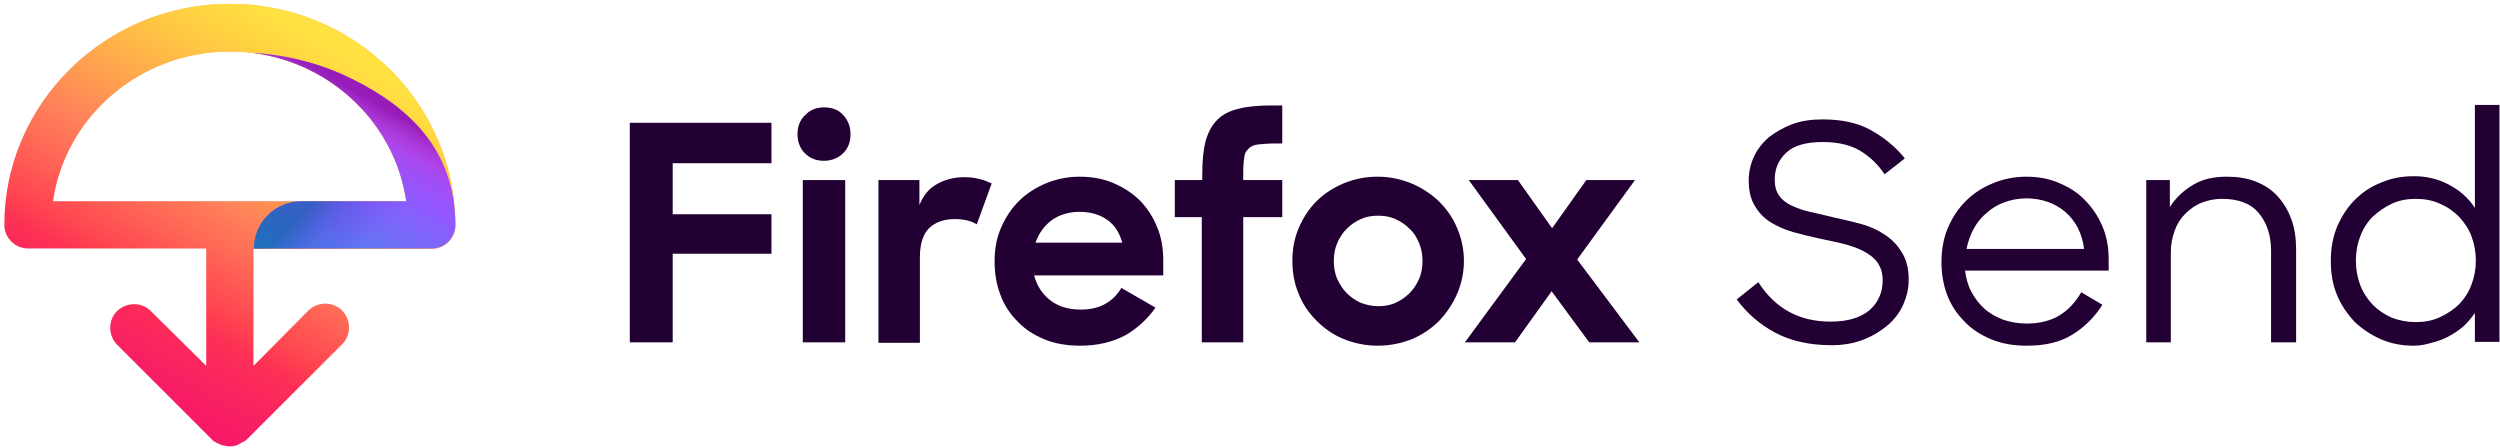
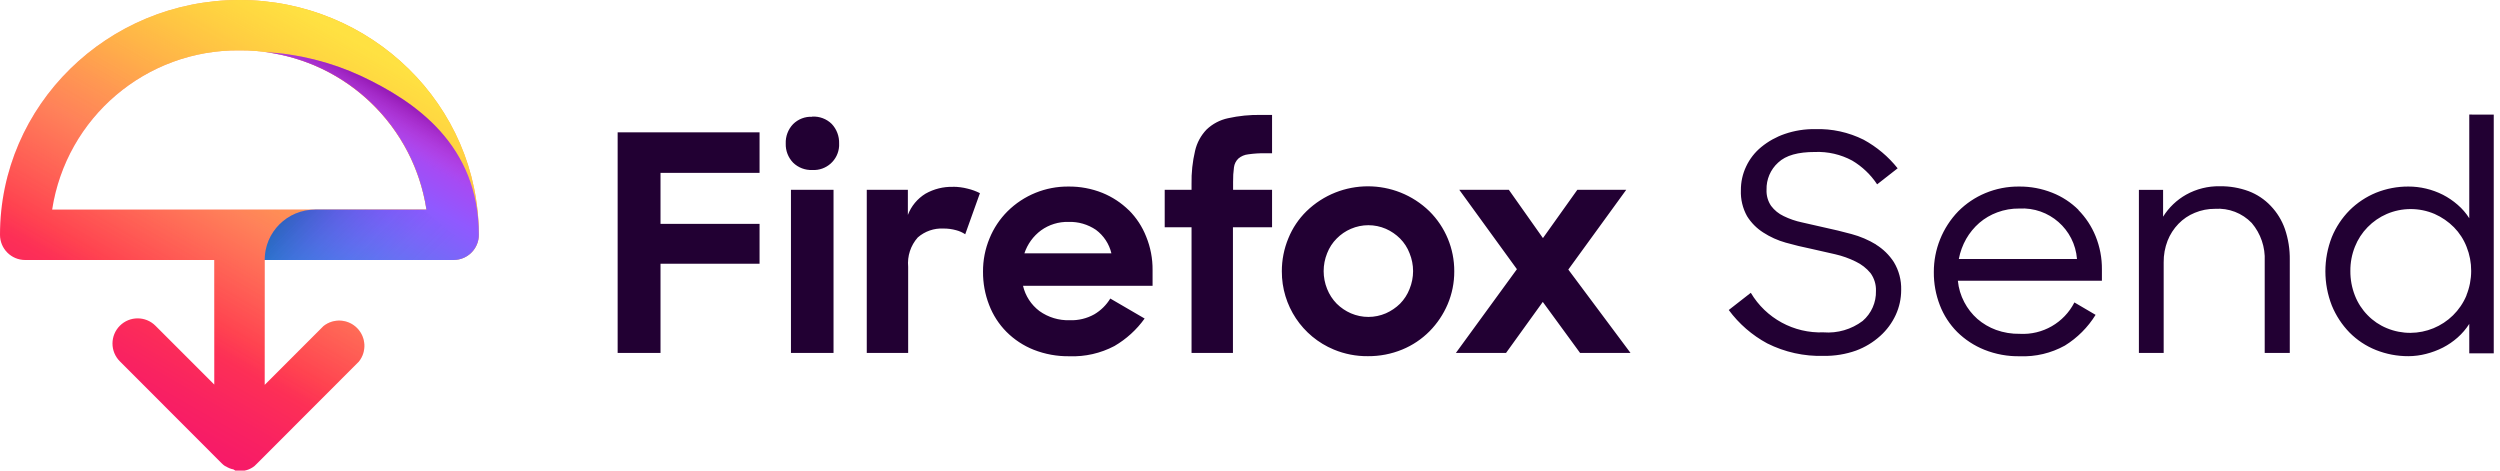
- <svg xmlns="http://www.w3.org/2000/svg" width="201px" height="36px" viewBox="0 0 201 36" version="1.1">
+ <svg xmlns="http://www.w3.org/2000/svg" id="Layer_1" data-name="Layer 1" width="340" height="64" viewBox="0 0 340 64">
  <defs>
-     <linearGradient x1="71.163%" y1="8.38%" x2="23.631%" y2="89.075%" id="linearGradient-1">
-       <stop stop-color="#FF980E" offset="0%" />
-       <stop stop-color="#FF7139" offset="20.75%" />
-       <stop stop-color="#FF5854" offset="36.33%" />
-       <stop stop-color="#FF4F5E" offset="45.63%" />
-       <stop stop-color="#FF3750" offset="69.29%" />
-       <stop stop-color="#F92261" offset="85.75%" />
-       <stop stop-color="#F5156C" offset="100%" />
+     <linearGradient id="linear-gradient" x1="46.37" y1="59.71" x2="15.42" y2="6.11" gradientTransform="matrix(1, 0, 0, -1, 0, 64)" gradientUnits="userSpaceOnUse">
+       <stop offset="0" stop-color="#ff980e" />
+       <stop offset="0.21" stop-color="#ff7139" />
+       <stop offset="0.36" stop-color="#ff5854" />
+       <stop offset="0.46" stop-color="#ff4f5e" />
+       <stop offset="0.69" stop-color="#ff3750" />
+       <stop offset="0.86" stop-color="#f92261" />
+       <stop offset="1" stop-color="#f5156c" />
    </linearGradient>
-     <linearGradient x1="71.163%" y1="8.38%" x2="23.631%" y2="89.075%" id="linearGradient-2">
-       <stop stop-color="#FFF44F" stop-opacity="0.8" offset="0%" />
-       <stop stop-color="#FFF44F" stop-opacity="0" offset="75%" />
+     <linearGradient id="linear-gradient-2" x1="46.37" y1="59.71" x2="15.42" y2="6.11" gradientTransform="matrix(1, 0, 0, -1, 0, 64)" gradientUnits="userSpaceOnUse">
+       <stop offset="0" stop-color="#fff44f" stop-opacity="0.8" />
+       <stop offset="0.09" stop-color="#fff44f" stop-opacity="0.7" />
+       <stop offset="0.75" stop-color="#fff44f" stop-opacity="0" />
    </linearGradient>
-     <linearGradient x1="14.395%" y1="105.534%" x2="62.862%" y2="24.329%" id="linearGradient-3">
-       <stop stop-color="#3A8EE6" offset="0%" />
-       <stop stop-color="#5C79F0" offset="23.59%" />
-       <stop stop-color="#9059FF" offset="62.93%" />
-       <stop stop-color="#C139E6" offset="100%" />
+     <linearGradient id="linear-gradient-3" x1="40.19" y1="26.08" x2="54.32" y2="50.55" gradientTransform="matrix(1, 0, 0, -1, 0, 64)" gradientUnits="userSpaceOnUse">
+       <stop offset="0" stop-color="#3a8ee6" />
+       <stop offset="0.24" stop-color="#5c79f0" />
+       <stop offset="0.63" stop-color="#9059ff" />
+       <stop offset="1" stop-color="#c139e6" />
    </linearGradient>
-     <linearGradient x1="62.871%" y1="29.023%" x2="42.537%" y2="60.743%" id="linearGradient-4">
-       <stop stop-color="#6E008B" stop-opacity="0.5" offset="0%" />
-       <stop stop-color="#C846CB" stop-opacity="0" offset="50%" />
+     <linearGradient id="linear-gradient-4" x1="54.32" y1="50.58" x2="48.39" y2="40.31" gradientTransform="matrix(1, 0, 0, -1, 0, 64)" gradientUnits="userSpaceOnUse">
+       <stop offset="0" stop-color="#6e008b" stop-opacity="0.5" />
+       <stop offset="0.5" stop-color="#c846cb" stop-opacity="0" />
    </linearGradient>
-     <linearGradient x1="73.763%" y1="58.151%" x2="20.913%" y2="45.448%" id="linearGradient-5">
-       <stop stop-color="#6A2BEA" stop-opacity="0" offset="13.6%" />
-       <stop stop-color="#662CE6" stop-opacity="0.095" offset="29.95%" />
-       <stop stop-color="#592FDB" stop-opacity="0.193" offset="46.89%" />
-       <stop stop-color="#4534C9" stop-opacity="0.292" offset="64.1%" />
-       <stop stop-color="#283BAF" stop-opacity="0.393" offset="81.5%" />
-       <stop stop-color="#03448D" stop-opacity="0.494" offset="98.9%" />
-       <stop stop-color="#00458B" stop-opacity="0.5" offset="100%" />
+     <linearGradient id="linear-gradient-5" x1="56.96" y1="22.5" x2="41.98" y2="37.46" gradientTransform="matrix(1, 0, 0, -1, 0, 64)" gradientUnits="userSpaceOnUse">
+       <stop offset="0.14" stop-color="#6a2bea" stop-opacity="0" />
+       <stop offset="0.34" stop-color="#642de4" stop-opacity="0.03" />
+       <stop offset="0.55" stop-color="#5131d3" stop-opacity="0.12" />
+       <stop offset="0.76" stop-color="#3139b7" stop-opacity="0.27" />
+       <stop offset="0.98" stop-color="#054490" stop-opacity="0.48" />
+       <stop offset="1" stop-color="#00458b" stop-opacity="0.5" />
    </linearGradient>
  </defs>
-   <g id="Page-1" stroke="none" stroke-width="1" fill="none" fill-rule="evenodd">
-     <g id="Send_Home-With-Files" transform="translate(-24, -31)">
-       <g id="Header" transform="translate(24, 24)">
-         <g id="Send" transform="translate(0, 7)">
-           <g id="FF_Send_Logo">
-             <g id="Group">
-               <g>
-                 <path d="M18.48,0.31 C8.485,0.31 0.349,8.284 0.349,18.077 C0.349,19.123 1.201,19.974 2.247,19.974 L16.582,19.974 L16.582,25.161 L16.582,25.161 L16.582,29.419 L12.126,25.006 C11.39,24.271 10.189,24.271 9.414,25.006 C8.678,25.742 8.678,26.942 9.414,27.716 L17.124,35.419 C17.163,35.458 17.202,35.497 17.279,35.535 C17.279,35.535 17.279,35.535 17.318,35.535 C17.357,35.574 17.395,35.613 17.434,35.613 C17.434,35.613 17.434,35.613 17.473,35.613 C17.512,35.652 17.55,35.652 17.589,35.69 C17.589,35.69 17.589,35.69 17.628,35.69 C17.667,35.729 17.744,35.729 17.783,35.768 C17.783,35.768 17.783,35.768 17.783,35.768 C17.822,35.806 17.899,35.806 17.938,35.806 C17.938,35.806 17.938,35.806 17.938,35.806 C17.977,35.806 18.054,35.845 18.093,35.845 C18.093,35.845 18.131,35.845 18.131,35.845 C18.17,35.845 18.209,35.845 18.286,35.884 C18.364,35.884 18.403,35.884 18.48,35.884 C18.558,35.884 18.596,35.884 18.674,35.884 C18.713,35.884 18.751,35.884 18.829,35.845 C18.829,35.845 18.868,35.845 18.868,35.845 C18.906,35.845 18.984,35.806 19.023,35.806 C19.023,35.806 19.023,35.806 19.023,35.806 C19.061,35.806 19.139,35.768 19.178,35.729 C19.178,35.729 19.178,35.729 19.178,35.729 C19.216,35.69 19.294,35.69 19.333,35.652 C19.333,35.652 19.333,35.652 19.333,35.652 C19.371,35.613 19.41,35.613 19.449,35.574 C19.449,35.574 19.449,35.574 19.487,35.574 C19.526,35.535 19.565,35.497 19.604,35.497 C19.604,35.497 19.604,35.497 19.642,35.497 C19.681,35.458 19.72,35.419 19.797,35.381 L27.507,27.677 C28.243,26.942 28.243,25.742 27.507,24.968 C26.771,24.232 25.57,24.232 24.795,24.968 L20.379,29.419 L20.379,20.013 L34.713,20.013 C35.759,20.013 36.612,19.161 36.612,18.116 C36.612,8.284 28.476,0.31 18.48,0.31 Z M4.262,16.181 C5.23,9.406 11.235,4.142 18.48,4.142 C25.725,4.142 31.691,9.406 32.66,16.181 L4.262,16.181 Z" id="Shape" fill="url(#linearGradient-1)" fill-rule="nonzero" />
-                 <path d="M18.48,0.31 C8.485,0.31 0.349,8.284 0.349,18.077 C0.349,19.123 1.201,19.974 2.247,19.974 L16.582,19.974 L16.582,25.161 L16.582,25.161 L16.582,29.419 L12.126,25.006 C11.39,24.271 10.189,24.271 9.414,25.006 C8.678,25.742 8.678,26.942 9.414,27.716 L17.124,35.419 C17.163,35.458 17.202,35.497 17.279,35.535 C17.279,35.535 17.279,35.535 17.318,35.535 C17.357,35.574 17.395,35.613 17.434,35.613 C17.434,35.613 17.434,35.613 17.473,35.613 C17.512,35.652 17.55,35.652 17.589,35.69 C17.589,35.69 17.589,35.69 17.628,35.69 C17.667,35.729 17.744,35.729 17.783,35.768 C17.783,35.768 17.783,35.768 17.783,35.768 C17.822,35.806 17.899,35.806 17.938,35.806 C17.938,35.806 17.938,35.806 17.938,35.806 C17.977,35.806 18.054,35.845 18.093,35.845 C18.093,35.845 18.131,35.845 18.131,35.845 C18.17,35.845 18.209,35.845 18.286,35.884 C18.364,35.884 18.403,35.884 18.48,35.884 C18.558,35.884 18.596,35.884 18.674,35.884 C18.713,35.884 18.751,35.884 18.829,35.845 C18.829,35.845 18.868,35.845 18.868,35.845 C18.906,35.845 18.984,35.806 19.023,35.806 C19.023,35.806 19.023,35.806 19.023,35.806 C19.061,35.806 19.139,35.768 19.178,35.729 C19.178,35.729 19.178,35.729 19.178,35.729 C19.216,35.69 19.294,35.69 19.333,35.652 C19.333,35.652 19.333,35.652 19.333,35.652 C19.371,35.613 19.41,35.613 19.449,35.574 C19.449,35.574 19.449,35.574 19.487,35.574 C19.526,35.535 19.565,35.497 19.604,35.497 C19.604,35.497 19.604,35.497 19.642,35.497 C19.681,35.458 19.72,35.419 19.797,35.381 L27.507,27.677 C28.243,26.942 28.243,25.742 27.507,24.968 C26.771,24.232 25.57,24.232 24.795,24.968 L20.379,29.419 L20.379,20.013 L34.713,20.013 C35.759,20.013 36.612,19.161 36.612,18.116 C36.612,8.284 28.476,0.31 18.48,0.31 Z M4.262,16.181 C5.23,9.406 11.235,4.142 18.48,4.142 C25.725,4.142 31.691,9.406 32.66,16.181 L4.262,16.181 Z" id="Shape" fill="url(#linearGradient-2)" fill-rule="nonzero" />
-                 <path d="M20.379,4.258 C26.732,5.11 31.769,9.987 32.66,16.181 L24.214,16.181 C22.122,16.181 20.417,17.884 20.417,19.974 L20.417,19.974 L34.713,19.974 C35.759,19.974 36.612,19.123 36.612,18.077 C36.612,11.303 31.808,7.974 27.74,6.077 C23.982,4.335 20.379,4.258 20.379,4.258 Z" id="Path" fill="url(#linearGradient-3)" />
-                 <path d="M32.582,15.755 C33.861,16.8 35.178,17.806 36.418,18.89 C36.534,18.658 36.612,18.387 36.612,18.077 C36.612,11.303 31.808,7.974 27.74,6.077 C23.982,4.335 20.379,4.258 20.379,4.258 C26.577,5.071 31.536,9.794 32.582,15.755 Z" id="Path" fill="url(#linearGradient-4)" />
-               </g>
-               <path d="M32.35,16.181 L24.214,16.181 C22.122,16.181 20.417,17.884 20.417,19.974 L34.713,19.974 C35.294,19.974 35.837,19.703 36.186,19.277 C34.907,18.232 33.628,17.226 32.35,16.181 Z" id="Path" fill="url(#linearGradient-5)" opacity="0.9" />
-             </g>
-             <g id="Group" transform="translate(50.36526, 8.129032)" fill="#220033">
-               <polygon id="Path" points="0.31 1.742 11.661 1.742 11.661 4.994 3.719 4.994 3.719 9.097 11.661 9.097 11.661 12.271 3.719 12.271 3.719 19.394 0.271 19.394 0.271 1.742" />
-               <path d="M13.754,2.671 C13.754,2.052 13.947,1.51 14.373,1.123 C14.761,0.697 15.303,0.503 15.884,0.503 C16.543,0.503 17.047,0.697 17.434,1.123 C17.822,1.548 18.015,2.052 18.015,2.671 C18.015,3.29 17.822,3.794 17.434,4.181 C17.047,4.568 16.504,4.8 15.884,4.8 C15.265,4.8 14.761,4.606 14.335,4.181 C13.947,3.794 13.754,3.252 13.754,2.671 Z M14.18,6.348 L17.589,6.348 L17.589,19.394 L14.18,19.394 L14.18,6.348 Z" id="Shape" fill-rule="nonzero" />
-               <path d="M20.262,6.348 L23.555,6.348 L23.555,8.361 C23.865,7.587 24.33,7.006 24.989,6.658 C25.609,6.31 26.345,6.116 27.158,6.116 C27.585,6.116 28.011,6.155 28.398,6.271 C28.786,6.348 29.096,6.503 29.367,6.619 L28.166,9.91 C27.972,9.794 27.74,9.677 27.43,9.6 C27.12,9.523 26.771,9.484 26.422,9.484 C25.57,9.484 24.873,9.716 24.369,10.181 C23.865,10.645 23.594,11.458 23.594,12.542 L23.594,19.432 L20.262,19.432 L20.262,6.348 L20.262,6.348 Z" id="Path" />
-               <path d="M36.495,19.665 C35.449,19.665 34.481,19.51 33.628,19.161 C32.776,18.813 32.04,18.348 31.459,17.729 C30.839,17.11 30.374,16.413 30.064,15.561 C29.754,14.748 29.599,13.858 29.599,12.89 C29.599,11.923 29.754,11.032 30.103,10.219 C30.452,9.406 30.917,8.671 31.536,8.052 C32.156,7.432 32.892,6.968 33.706,6.619 C34.558,6.271 35.449,6.077 36.418,6.077 C37.387,6.077 38.316,6.232 39.13,6.581 C39.944,6.929 40.68,7.394 41.261,7.974 C41.842,8.555 42.307,9.252 42.656,10.103 C43.004,10.916 43.159,11.806 43.159,12.774 L43.159,14.013 L32.776,14.013 C33.009,14.865 33.435,15.523 34.093,16.026 C34.752,16.529 35.566,16.761 36.534,16.761 C37.309,16.761 37.968,16.606 38.51,16.297 C39.052,15.987 39.479,15.561 39.789,15.019 L42.539,16.606 C41.881,17.535 41.067,18.271 40.137,18.813 C39.13,19.355 37.929,19.665 36.495,19.665 Z M36.418,8.903 C35.566,8.903 34.83,9.135 34.21,9.561 C33.59,10.026 33.164,10.606 32.892,11.381 L39.866,11.381 C39.634,10.568 39.246,9.948 38.626,9.523 C38.006,9.097 37.27,8.903 36.418,8.903 Z" id="Shape" fill-rule="nonzero" />
-               <path d="M44.128,6.348 L46.297,6.348 L46.297,5.884 C46.297,4.839 46.375,3.948 46.568,3.213 C46.762,2.516 47.072,1.935 47.498,1.51 C47.924,1.084 48.506,0.774 49.203,0.619 C49.939,0.426 50.83,0.348 51.876,0.348 L52.729,0.348 L52.729,3.406 L52.186,3.406 C51.605,3.406 51.14,3.445 50.791,3.484 C50.443,3.523 50.172,3.639 50.017,3.832 C49.823,3.987 49.707,4.219 49.668,4.529 C49.629,4.839 49.59,5.226 49.59,5.729 L49.59,6.348 L52.729,6.348 L52.729,9.329 L49.59,9.329 L49.59,19.394 L46.259,19.394 L46.259,9.329 L44.089,9.329 L44.089,6.348 L44.128,6.348 Z" id="Path" />
-               <path d="M60.4,19.665 C59.431,19.665 58.501,19.471 57.649,19.123 C56.797,18.774 56.099,18.271 55.479,17.652 C54.859,17.032 54.356,16.297 54.046,15.484 C53.697,14.671 53.542,13.781 53.542,12.852 C53.542,11.923 53.697,11.032 54.046,10.219 C54.394,9.406 54.859,8.671 55.479,8.052 C56.099,7.432 56.835,6.968 57.649,6.619 C58.501,6.271 59.392,6.077 60.4,6.077 C61.368,6.077 62.259,6.271 63.112,6.619 C63.964,6.968 64.7,7.471 65.32,8.052 C65.94,8.671 66.443,9.368 66.792,10.219 C67.141,11.032 67.334,11.923 67.334,12.852 C67.334,13.781 67.141,14.671 66.792,15.484 C66.443,16.297 65.94,17.032 65.359,17.652 C64.739,18.271 64.003,18.774 63.189,19.123 C62.298,19.471 61.407,19.665 60.4,19.665 Z M60.438,16.49 C60.942,16.49 61.407,16.413 61.833,16.219 C62.259,16.026 62.647,15.755 62.957,15.445 C63.267,15.135 63.538,14.748 63.731,14.284 C63.925,13.858 64.003,13.355 64.003,12.852 C64.003,12.348 63.925,11.884 63.731,11.419 C63.538,10.955 63.305,10.568 62.957,10.258 C62.647,9.948 62.259,9.677 61.833,9.484 C61.407,9.29 60.942,9.213 60.438,9.213 C59.935,9.213 59.47,9.29 59.044,9.484 C58.617,9.677 58.23,9.948 57.92,10.258 C57.61,10.568 57.339,10.955 57.145,11.419 C56.951,11.884 56.874,12.348 56.874,12.852 C56.874,13.355 56.951,13.858 57.145,14.284 C57.339,14.71 57.571,15.097 57.92,15.445 C58.23,15.755 58.617,16.026 59.044,16.219 C59.47,16.374 59.935,16.49 60.438,16.49 Z" id="Shape" fill-rule="nonzero" />
-               <polygon id="Path" points="72.332 12.697 67.722 6.348 71.674 6.348 74.424 10.219 77.175 6.348 81.088 6.348 76.439 12.735 81.437 19.394 77.408 19.394 74.386 15.29 71.441 19.394 67.412 19.394" />
-               <g transform="translate(89.10777, 0)">
-                 <path d="M7.787,19.626 C6.005,19.626 4.494,19.277 3.254,18.619 C2.015,17.961 1.007,17.071 0.155,15.948 L1.898,14.555 C3.254,16.684 5.191,17.729 7.71,17.729 C9.066,17.729 10.112,17.419 10.848,16.8 C11.545,16.181 11.894,15.368 11.894,14.4 C11.894,13.819 11.739,13.355 11.468,12.968 C11.197,12.581 10.809,12.31 10.306,12.039 C9.841,11.806 9.298,11.613 8.678,11.458 C8.058,11.303 7.4,11.187 6.741,11.032 C6.044,10.877 5.385,10.723 4.688,10.529 C4.029,10.335 3.409,10.065 2.906,9.755 C2.402,9.445 1.937,8.981 1.627,8.439 C1.279,7.897 1.124,7.2 1.124,6.348 C1.124,5.69 1.279,5.032 1.55,4.452 C1.821,3.871 2.247,3.329 2.751,2.903 C3.293,2.477 3.913,2.129 4.61,1.858 C5.346,1.587 6.16,1.471 7.051,1.471 C8.601,1.471 9.879,1.742 10.925,2.323 C11.971,2.903 12.901,3.639 13.676,4.606 L12.049,5.884 C11.507,5.071 10.848,4.452 10.073,3.987 C9.298,3.523 8.291,3.29 7.09,3.29 C5.734,3.29 4.765,3.561 4.145,4.142 C3.526,4.723 3.216,5.419 3.216,6.31 C3.216,6.852 3.332,7.277 3.564,7.587 C3.797,7.935 4.145,8.206 4.572,8.4 C4.998,8.594 5.501,8.787 6.044,8.903 C6.625,9.019 7.206,9.174 7.865,9.329 C8.562,9.484 9.259,9.639 9.996,9.832 C10.732,10.026 11.39,10.297 11.971,10.684 C12.553,11.032 13.056,11.535 13.405,12.116 C13.792,12.697 13.986,13.432 13.986,14.361 C13.986,15.058 13.831,15.716 13.56,16.335 C13.289,16.955 12.863,17.535 12.32,18 C11.778,18.465 11.158,18.852 10.383,19.161 C9.608,19.471 8.756,19.626 7.787,19.626 Z" id="Path" />
-                 <path d="M23.478,19.665 C22.432,19.665 21.502,19.51 20.65,19.161 C19.797,18.813 19.061,18.348 18.48,17.729 C17.86,17.11 17.395,16.413 17.085,15.6 C16.776,14.787 16.621,13.897 16.621,12.929 C16.621,11.961 16.776,11.071 17.124,10.219 C17.473,9.406 17.938,8.671 18.558,8.052 C19.178,7.432 19.875,6.968 20.727,6.619 C21.541,6.271 22.471,6.077 23.439,6.077 C24.408,6.077 25.26,6.232 26.074,6.581 C26.887,6.929 27.585,7.355 28.166,7.974 C28.747,8.555 29.212,9.252 29.561,10.065 C29.909,10.877 30.064,11.768 30.064,12.735 L30.064,13.626 L18.519,13.626 C18.596,14.245 18.751,14.826 19.023,15.329 C19.294,15.832 19.642,16.297 20.069,16.684 C20.495,17.071 20.998,17.342 21.58,17.574 C22.161,17.768 22.781,17.884 23.478,17.884 C24.524,17.884 25.415,17.652 26.112,17.226 C26.81,16.8 27.391,16.181 27.856,15.368 L29.561,16.374 C28.902,17.419 28.05,18.232 27.081,18.813 C26.112,19.394 24.95,19.665 23.478,19.665 Z M23.439,7.819 C22.819,7.819 22.238,7.935 21.696,8.129 C21.153,8.323 20.689,8.594 20.262,8.981 C19.836,9.329 19.487,9.755 19.216,10.258 C18.945,10.761 18.751,11.303 18.635,11.884 L28.088,11.884 C27.933,10.645 27.43,9.677 26.616,8.942 C25.764,8.206 24.679,7.819 23.439,7.819 Z" id="Shape" fill-rule="nonzero" />
-                 <path d="M33.047,6.348 L34.984,6.348 L34.984,8.516 C35.449,7.781 36.069,7.2 36.844,6.735 C37.619,6.271 38.51,6.077 39.556,6.077 C40.408,6.077 41.183,6.194 41.881,6.465 C42.578,6.735 43.159,7.123 43.624,7.626 C44.089,8.129 44.476,8.748 44.748,9.484 C45.019,10.219 45.135,11.032 45.135,11.961 L45.135,19.394 L43.12,19.394 L43.12,12.039 C43.12,10.761 42.772,9.755 42.113,8.981 C41.454,8.206 40.447,7.858 39.169,7.858 C38.588,7.858 38.045,7.974 37.541,8.168 C37.038,8.361 36.612,8.671 36.224,9.058 C35.837,9.445 35.566,9.871 35.372,10.413 C35.178,10.955 35.062,11.497 35.062,12.155 L35.062,19.394 L33.086,19.394 L33.086,6.348 L33.047,6.348 Z" id="Path" />
-                 <path d="M54.588,19.665 C53.658,19.665 52.806,19.51 51.992,19.161 C51.179,18.813 50.481,18.348 49.862,17.768 C49.28,17.148 48.777,16.452 48.428,15.6 C48.079,14.787 47.924,13.858 47.924,12.852 C47.924,11.845 48.079,10.955 48.428,10.103 C48.777,9.29 49.242,8.555 49.862,7.935 C50.481,7.316 51.179,6.852 51.992,6.542 C52.806,6.194 53.658,6.039 54.588,6.039 C55.053,6.039 55.518,6.077 56.022,6.194 C56.487,6.31 56.951,6.465 57.378,6.697 C57.804,6.929 58.191,7.161 58.579,7.51 C58.927,7.819 59.237,8.168 59.508,8.594 L59.508,0.31 L61.484,0.31 L61.484,19.355 L59.508,19.355 L59.508,17.032 C59.237,17.419 58.927,17.806 58.579,18.116 C58.23,18.426 57.804,18.697 57.378,18.929 C56.951,19.161 56.487,19.316 56.022,19.432 C55.518,19.587 55.053,19.665 54.588,19.665 Z M54.743,17.768 C55.441,17.768 56.099,17.652 56.68,17.381 C57.261,17.11 57.804,16.761 58.23,16.335 C58.656,15.91 59.005,15.368 59.237,14.748 C59.47,14.129 59.586,13.51 59.586,12.813 C59.586,12.155 59.47,11.497 59.237,10.877 C59.005,10.258 58.656,9.755 58.23,9.29 C57.804,8.865 57.261,8.477 56.68,8.245 C56.099,7.974 55.441,7.858 54.743,7.858 C54.085,7.858 53.426,7.974 52.845,8.245 C52.264,8.516 51.76,8.865 51.295,9.29 C50.869,9.716 50.52,10.258 50.288,10.877 C50.055,11.497 49.939,12.116 49.939,12.813 C49.939,13.51 50.055,14.168 50.288,14.787 C50.52,15.406 50.869,15.91 51.295,16.374 C51.721,16.8 52.225,17.148 52.845,17.419 C53.465,17.652 54.085,17.768 54.743,17.768 Z" id="Shape" fill-rule="nonzero" />
-               </g>
-             </g>
-           </g>
-         </g>
-       </g>
-     </g>
-   </g>
+   <path d="M32.56,0C14.61,0,0,14.33,0,31.94a3.42,3.42,0,0,0,3.42,3.42H29.14V52.3l-8-8a3.42,3.42,0,1,0-4.84,4.84L30.14,63a2.73,2.73,0,0,0,.25.23l.23.17h.05l.24.14.27.13.28.1.29.07L32,64h1.27l.29-.07.29-.1.27-.13.24-.14.24-.17L35,63,48.8,49.18A3.43,3.43,0,0,0,44,44.34l-8,8v-17H61.7a3.42,3.42,0,0,0,3.42-3.42h0C65.12,14.33,50.51,0,32.56,0ZM7.09,28.51A25.54,25.54,0,0,1,32.56,6.85,25.55,25.55,0,0,1,58,28.51Z" style="fill:url(#linear-gradient)" />
+   <path d="M32.56,0C14.61,0,0,14.33,0,31.94a3.42,3.42,0,0,0,3.42,3.42H29.14V52.3l-8-8a3.42,3.42,0,1,0-4.84,4.84L30.14,63a2.73,2.73,0,0,0,.25.23l.23.17h.05l.24.14.27.13.28.1.29.07L32,64h1.27l.29-.07.29-.1.27-.13.24-.14.24-.17L35,63,48.8,49.18A3.43,3.43,0,0,0,44,44.34l-8,8v-17H61.7a3.42,3.42,0,0,0,3.42-3.42h0C65.12,14.33,50.51,0,32.56,0ZM7.09,28.51A25.54,25.54,0,0,1,32.56,6.85,25.55,25.55,0,0,1,58,28.51Z" style="fill:url(#linear-gradient-2)" />
+   <path d="M36,7.08A25.45,25.45,0,0,1,58,28.51H42.85A6.85,6.85,0,0,0,36,35.36H61.7a3.43,3.43,0,0,0,3.42-3.43c0-12.2-8.63-18.13-16-21.59A35.75,35.75,0,0,0,36,7.08Z" style="fill:url(#linear-gradient-3)" />
+   <path d="M57.89,27.76c2.31,1.86,4.63,3.71,6.9,5.61a3.27,3.27,0,0,0,.33-1.44c0-12.2-8.63-18.13-16-21.59A35.75,35.75,0,0,0,36,7.08,25.47,25.47,0,0,1,57.89,27.76Z" style="fill:url(#linear-gradient-4)" />
+   <path d="M57.5,28.51H42.85A6.85,6.85,0,0,0,36,35.36H61.7a3.36,3.36,0,0,0,2.64-1.28C62.09,32.19,59.79,30.36,57.5,28.51Z" style="opacity:0.9;isolation:isolate;fill:url(#linear-gradient-5)" />
+   <path d="M84,48h5.83V35.87H103.3V30.45H89.83V23.51H103.3V18H84Zm23.57,0h5.79V25.81h-5.79Zm2.88-32.12a3.46,3.46,0,0,0-2.59,1,3.62,3.62,0,0,0-1,2.65,3.57,3.57,0,0,0,1,2.59,3.52,3.52,0,0,0,2.61,1,3.46,3.46,0,0,0,3.65-3.26c0-.12,0-.23,0-.35a3.71,3.71,0,0,0-1-2.65,3.5,3.5,0,0,0-2.67-1Zm19.14,9.53a7.22,7.22,0,0,0-3.72.93,5.82,5.82,0,0,0-2.4,2.89V25.81h-5.59V48h5.63V36.29a5.27,5.27,0,0,1,1.31-4,4.94,4.94,0,0,1,3.49-1.21,6.33,6.33,0,0,1,1.73.23,4,4,0,0,1,1.23.55l2-5.59a7.51,7.51,0,0,0-1.66-.61,8.11,8.11,0,0,0-2-.26Zm23.94,3.19a11.15,11.15,0,0,0-3.61-2.37,12.08,12.08,0,0,0-4.6-.86,11.62,11.62,0,0,0-8.3,3.37,11.17,11.17,0,0,0-2.44,3.67,11.59,11.59,0,0,0-.89,4.54,12.24,12.24,0,0,0,.83,4.52,10.52,10.52,0,0,0,2.36,3.66,10.93,10.93,0,0,0,3.71,2.44,12.75,12.75,0,0,0,4.85.88,12.15,12.15,0,0,0,6.12-1.39,13.25,13.25,0,0,0,4.11-3.74L151,40.6a6.23,6.23,0,0,1-2.18,2.15,6.36,6.36,0,0,1-3.33.8,6.7,6.7,0,0,1-4.13-1.25,6,6,0,0,1-2.23-3.43h17.62V36.74a11.71,11.71,0,0,0-.87-4.56,10.5,10.5,0,0,0-2.35-3.59Zm-14.21,5.85a6.38,6.38,0,0,1,2.26-3.12,6.11,6.11,0,0,1,3.74-1.15,6.26,6.26,0,0,1,3.73,1.08,5.56,5.56,0,0,1,2.1,3.19ZM167,16.08a6.05,6.05,0,0,0-2.91,1.54,6.15,6.15,0,0,0-1.56,2.89,18.1,18.1,0,0,0-.48,4.52v.78H158.4v5.1h3.65V48h5.63V30.91H173v-5.1h-5.3V24.75a13.34,13.34,0,0,1,.12-2,2,2,0,0,1,.6-1.19,2.45,2.45,0,0,1,1.33-.57,15.25,15.25,0,0,1,2.34-.15H173V15.63h-1.48A19.06,19.06,0,0,0,167,16.08Zm27.4,12.65a12,12,0,0,0-16.72,0,10.87,10.87,0,0,0-2.46,3.67,11.61,11.61,0,0,0-.89,4.5,11.46,11.46,0,0,0,7.07,10.64,11.73,11.73,0,0,0,4.64.9,12,12,0,0,0,4.66-.9,11.26,11.26,0,0,0,3.72-2.49,11.83,11.83,0,0,0,2.46-3.67,11.31,11.31,0,0,0,.9-4.48A11.43,11.43,0,0,0,194.4,28.73ZM191.7,39.3a5.88,5.88,0,0,1-1.29,2,6.53,6.53,0,0,1-1.93,1.31,6,6,0,0,1-4.76,0,6.34,6.34,0,0,1-1.93-1.31,6.06,6.06,0,0,1-1.3-2,6.48,6.48,0,0,1,0-4.86,5.76,5.76,0,0,1,1.3-2,6.08,6.08,0,0,1,1.93-1.32,6,6,0,0,1,4.76,0,6.37,6.37,0,0,1,1.93,1.32,5.73,5.73,0,0,1,1.29,2A6.39,6.39,0,0,1,191.7,39.3Zm29.47-13.49h-6.65l-4.68,6.57-4.64-6.57h-6.74l7.84,10.8L198,48h6.82l5-6.94L214.89,48h6.86l-8.46-11.34Zm34,7.46a12.88,12.88,0,0,0-3.37-1.44c-1.25-.34-2.46-.63-3.63-.88l-3.08-.7a10.64,10.64,0,0,1-2.51-.86A4.54,4.54,0,0,1,240.87,28a3.61,3.61,0,0,1-.62-2.19,4.8,4.8,0,0,1,1.58-3.7c1.06-1,2.73-1.44,5-1.44a9.84,9.84,0,0,1,5.07,1.17,10.47,10.47,0,0,1,3.39,3.23l2.79-2.18A15.22,15.22,0,0,0,253.45,19a13.8,13.8,0,0,0-6.59-1.44,12.13,12.13,0,0,0-4.14.66A10.33,10.33,0,0,0,239.53,20a7.53,7.53,0,0,0-2.05,2.63,7.41,7.41,0,0,0-.72,3.24,6.7,6.7,0,0,0,.84,3.53,7.06,7.06,0,0,0,2.2,2.22A11.11,11.11,0,0,0,242.86,33c1.13.32,2.29.6,3.47.84l3.26.74a12.63,12.63,0,0,1,2.8,1,5.86,5.86,0,0,1,2,1.56,3.88,3.88,0,0,1,.74,2.42,5.2,5.2,0,0,1-1.81,4.09A7.83,7.83,0,0,1,248,45.2a11,11,0,0,1-9.89-5.38l-3,2.34a15.86,15.86,0,0,0,5.23,4.54,16.06,16.06,0,0,0,7.7,1.7,12.58,12.58,0,0,0,4.38-.72,10.14,10.14,0,0,0,3.3-2,8.79,8.79,0,0,0,2.1-2.85,8.09,8.09,0,0,0,.74-3.39,6.94,6.94,0,0,0-1-3.8,7.71,7.71,0,0,0-2.42-2.37Zm27.51-4.72a10.53,10.53,0,0,0-3.58-2.34,11.89,11.89,0,0,0-4.49-.84,11.6,11.6,0,0,0-4.62.9,11.35,11.35,0,0,0-3.66,2.46A11.84,11.84,0,0,0,263,37a12.21,12.21,0,0,0,.82,4.51,10.53,10.53,0,0,0,2.36,3.64,11.24,11.24,0,0,0,3.7,2.42,12.41,12.41,0,0,0,4.82.88A11.68,11.68,0,0,0,280.82,47,12.84,12.84,0,0,0,285,42.82l-2.88-1.69a7.85,7.85,0,0,1-7.43,4.27,9,9,0,0,1-3.22-.53,8.21,8.21,0,0,1-2.55-1.5,8,8,0,0,1-1.78-2.28,7.79,7.79,0,0,1-.87-2.91h19.59V36.66a11.75,11.75,0,0,0-.86-4.54,10.92,10.92,0,0,0-2.35-3.57ZM266.4,35.22a8.88,8.88,0,0,1,1-2.73,8.55,8.55,0,0,1,1.79-2.18,8,8,0,0,1,2.44-1.43,8.31,8.31,0,0,1,3-.52,7.45,7.45,0,0,1,7.84,6.86ZM308.82,28a8.11,8.11,0,0,0-3-2,10.89,10.89,0,0,0-3.92-.67,9.06,9.06,0,0,0-4.58,1.14,8.76,8.76,0,0,0-3.14,3V25.82h-3.29V48h3.37V35.67a7.92,7.92,0,0,1,.53-2.93,7,7,0,0,1,1.48-2.3,6.46,6.46,0,0,1,2.22-1.5,7,7,0,0,1,2.75-.54,6.33,6.33,0,0,1,5,1.93A7.46,7.46,0,0,1,308,35.51V48h3.41V35.34a12.46,12.46,0,0,0-.66-4.19A8.68,8.68,0,0,0,308.82,28Zm27-12.42v14.1a8.14,8.14,0,0,0-1.58-1.83,10.08,10.08,0,0,0-2-1.36,10.39,10.39,0,0,0-2.3-.84,10.22,10.22,0,0,0-2.4-.28,11.63,11.63,0,0,0-4.4.84,11.09,11.09,0,0,0-3.59,2.38,11.3,11.3,0,0,0-2.42,3.65,12.81,12.81,0,0,0,0,9.32,11.56,11.56,0,0,0,2.4,3.66,10.58,10.58,0,0,0,3.59,2.38,11.77,11.77,0,0,0,4.42.84,9.69,9.69,0,0,0,2.4-.31,11,11,0,0,0,2.3-.86,9.72,9.72,0,0,0,2-1.37,8.75,8.75,0,0,0,1.58-1.85v4h3.33V15.59Zm-.37,24.58a8.3,8.3,0,0,1-10.85,4.47h0a7.68,7.68,0,0,1-2.6-1.76,7.88,7.88,0,0,1-1.73-2.67,8.93,8.93,0,0,1-.62-3.35,8.67,8.67,0,0,1,.62-3.3A8,8,0,0,1,322,30.89a8.17,8.17,0,0,1,2.6-1.79,8.27,8.27,0,0,1,6.51,0,8.64,8.64,0,0,1,2.63,1.81,7.85,7.85,0,0,1,1.72,2.67,8.67,8.67,0,0,1,.62,3.26,8.86,8.86,0,0,1-.65,3.33Z" style="fill:#203" />
</svg>
